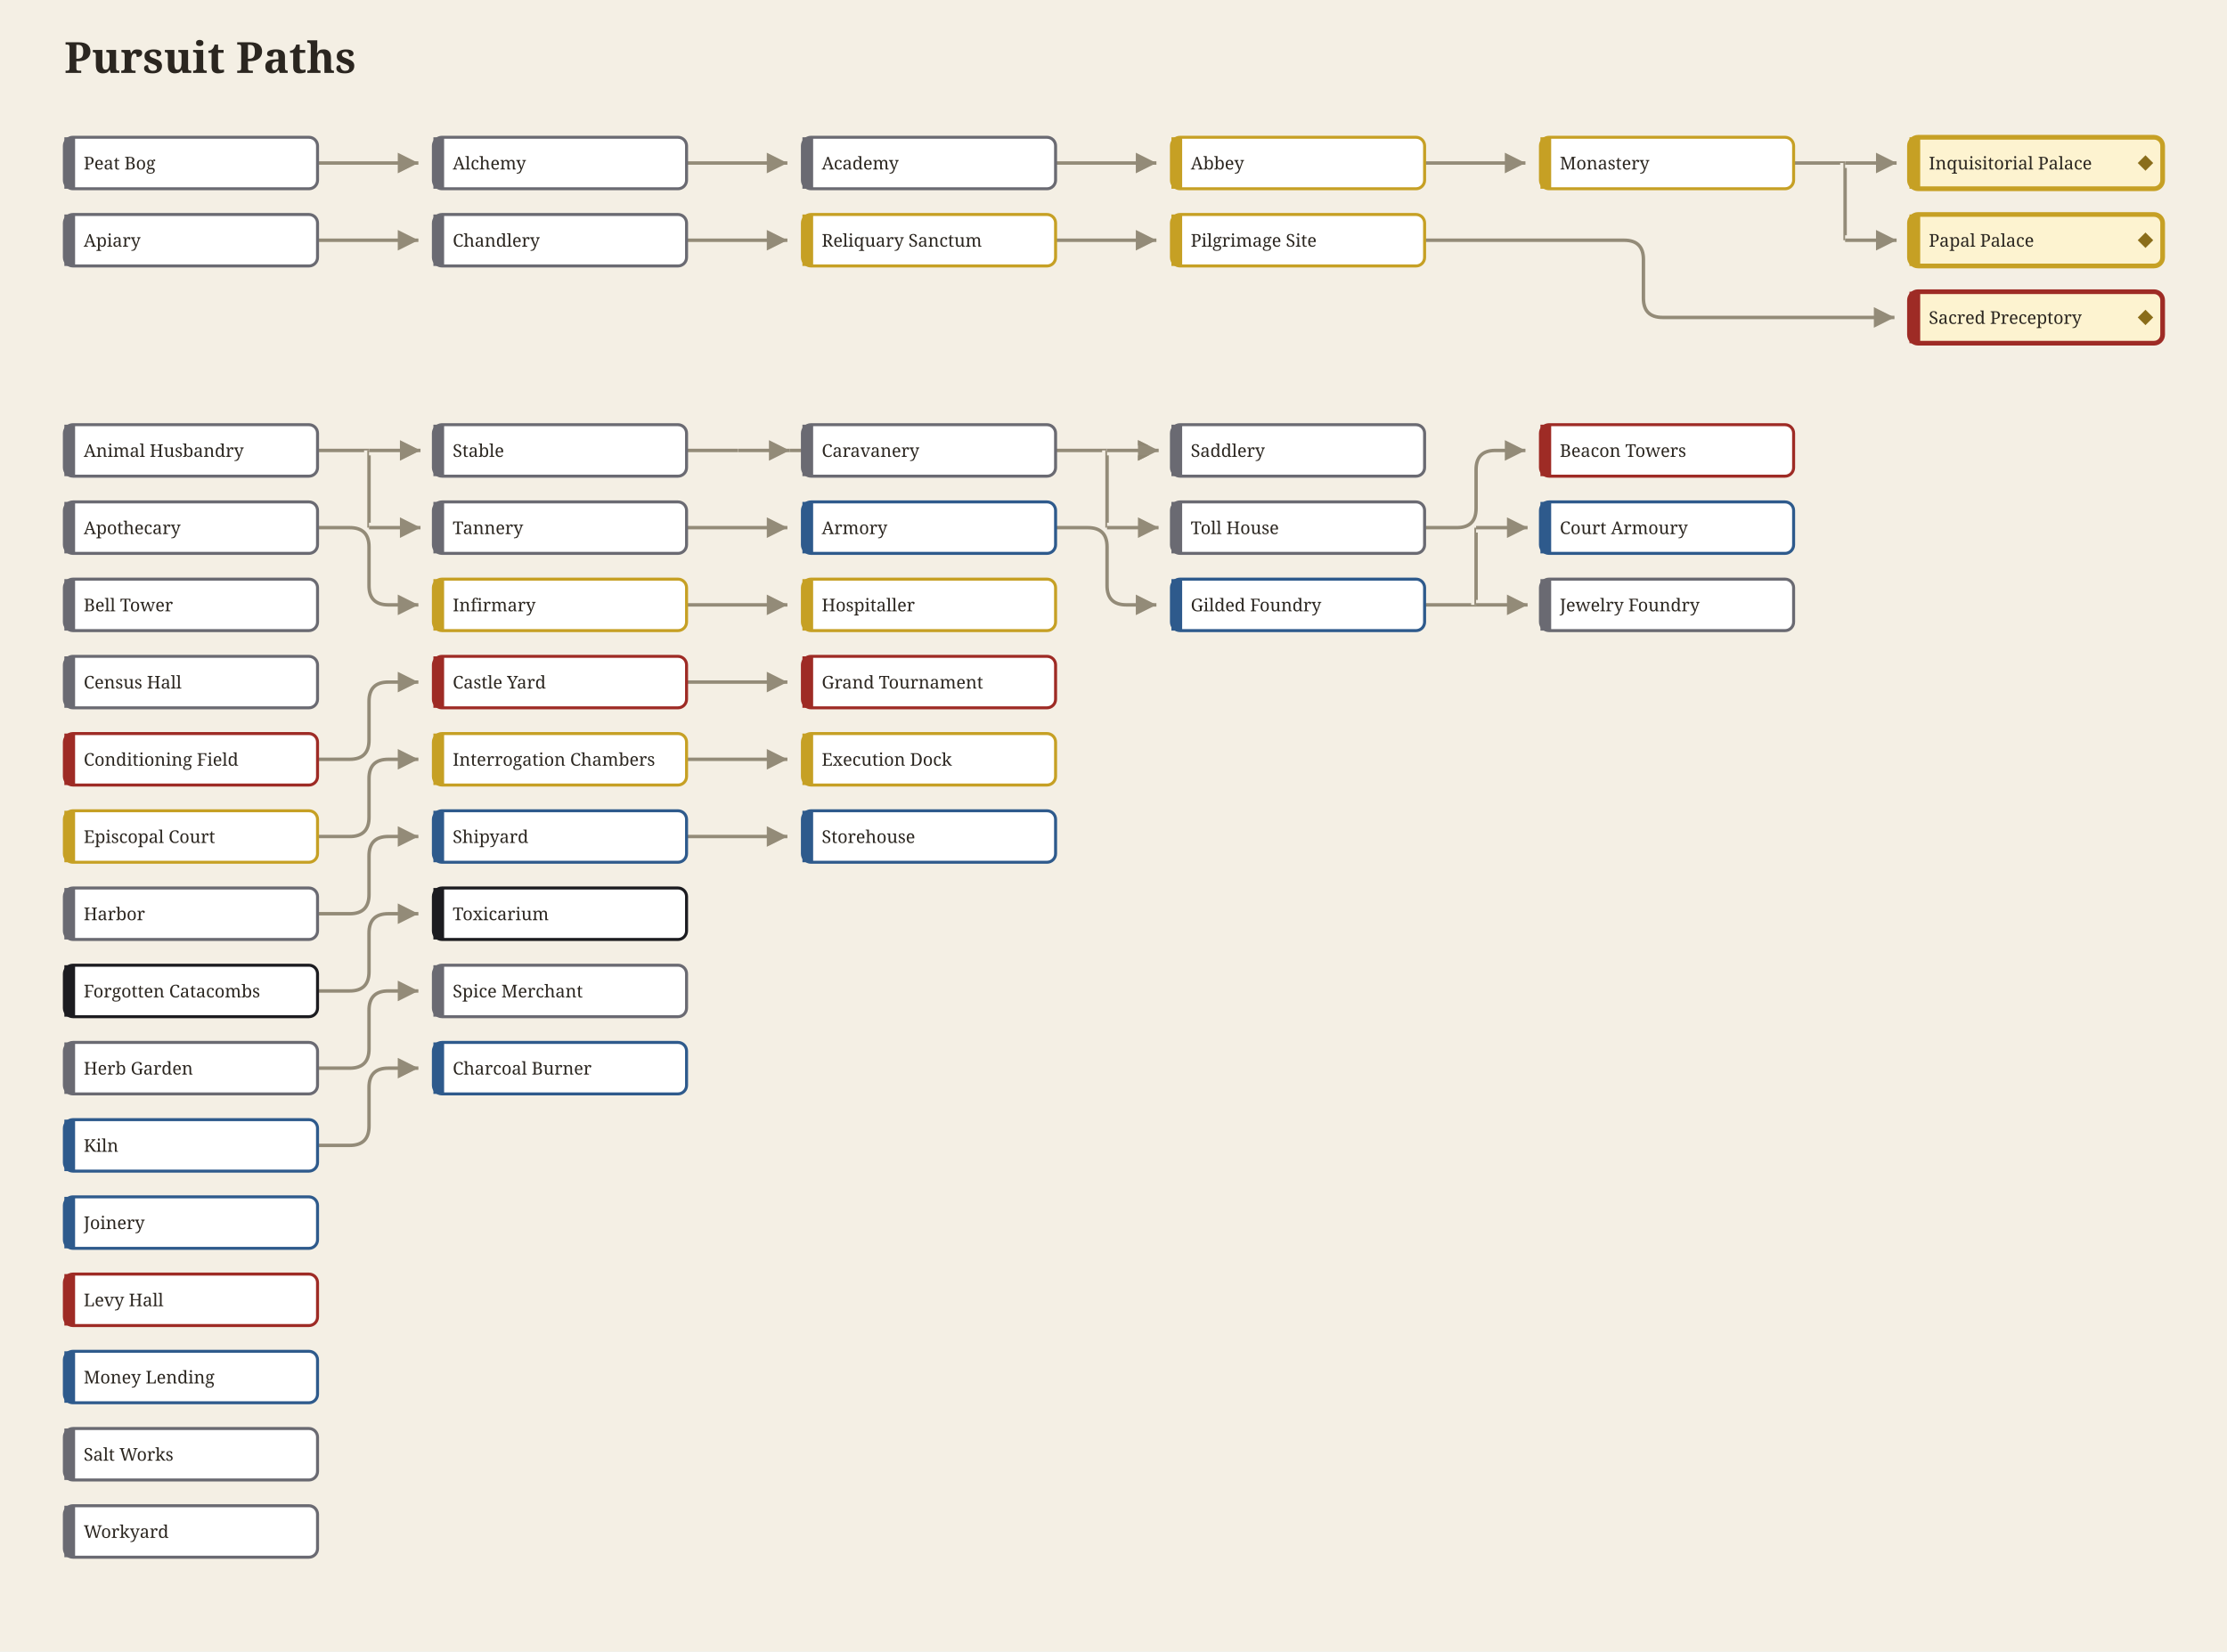
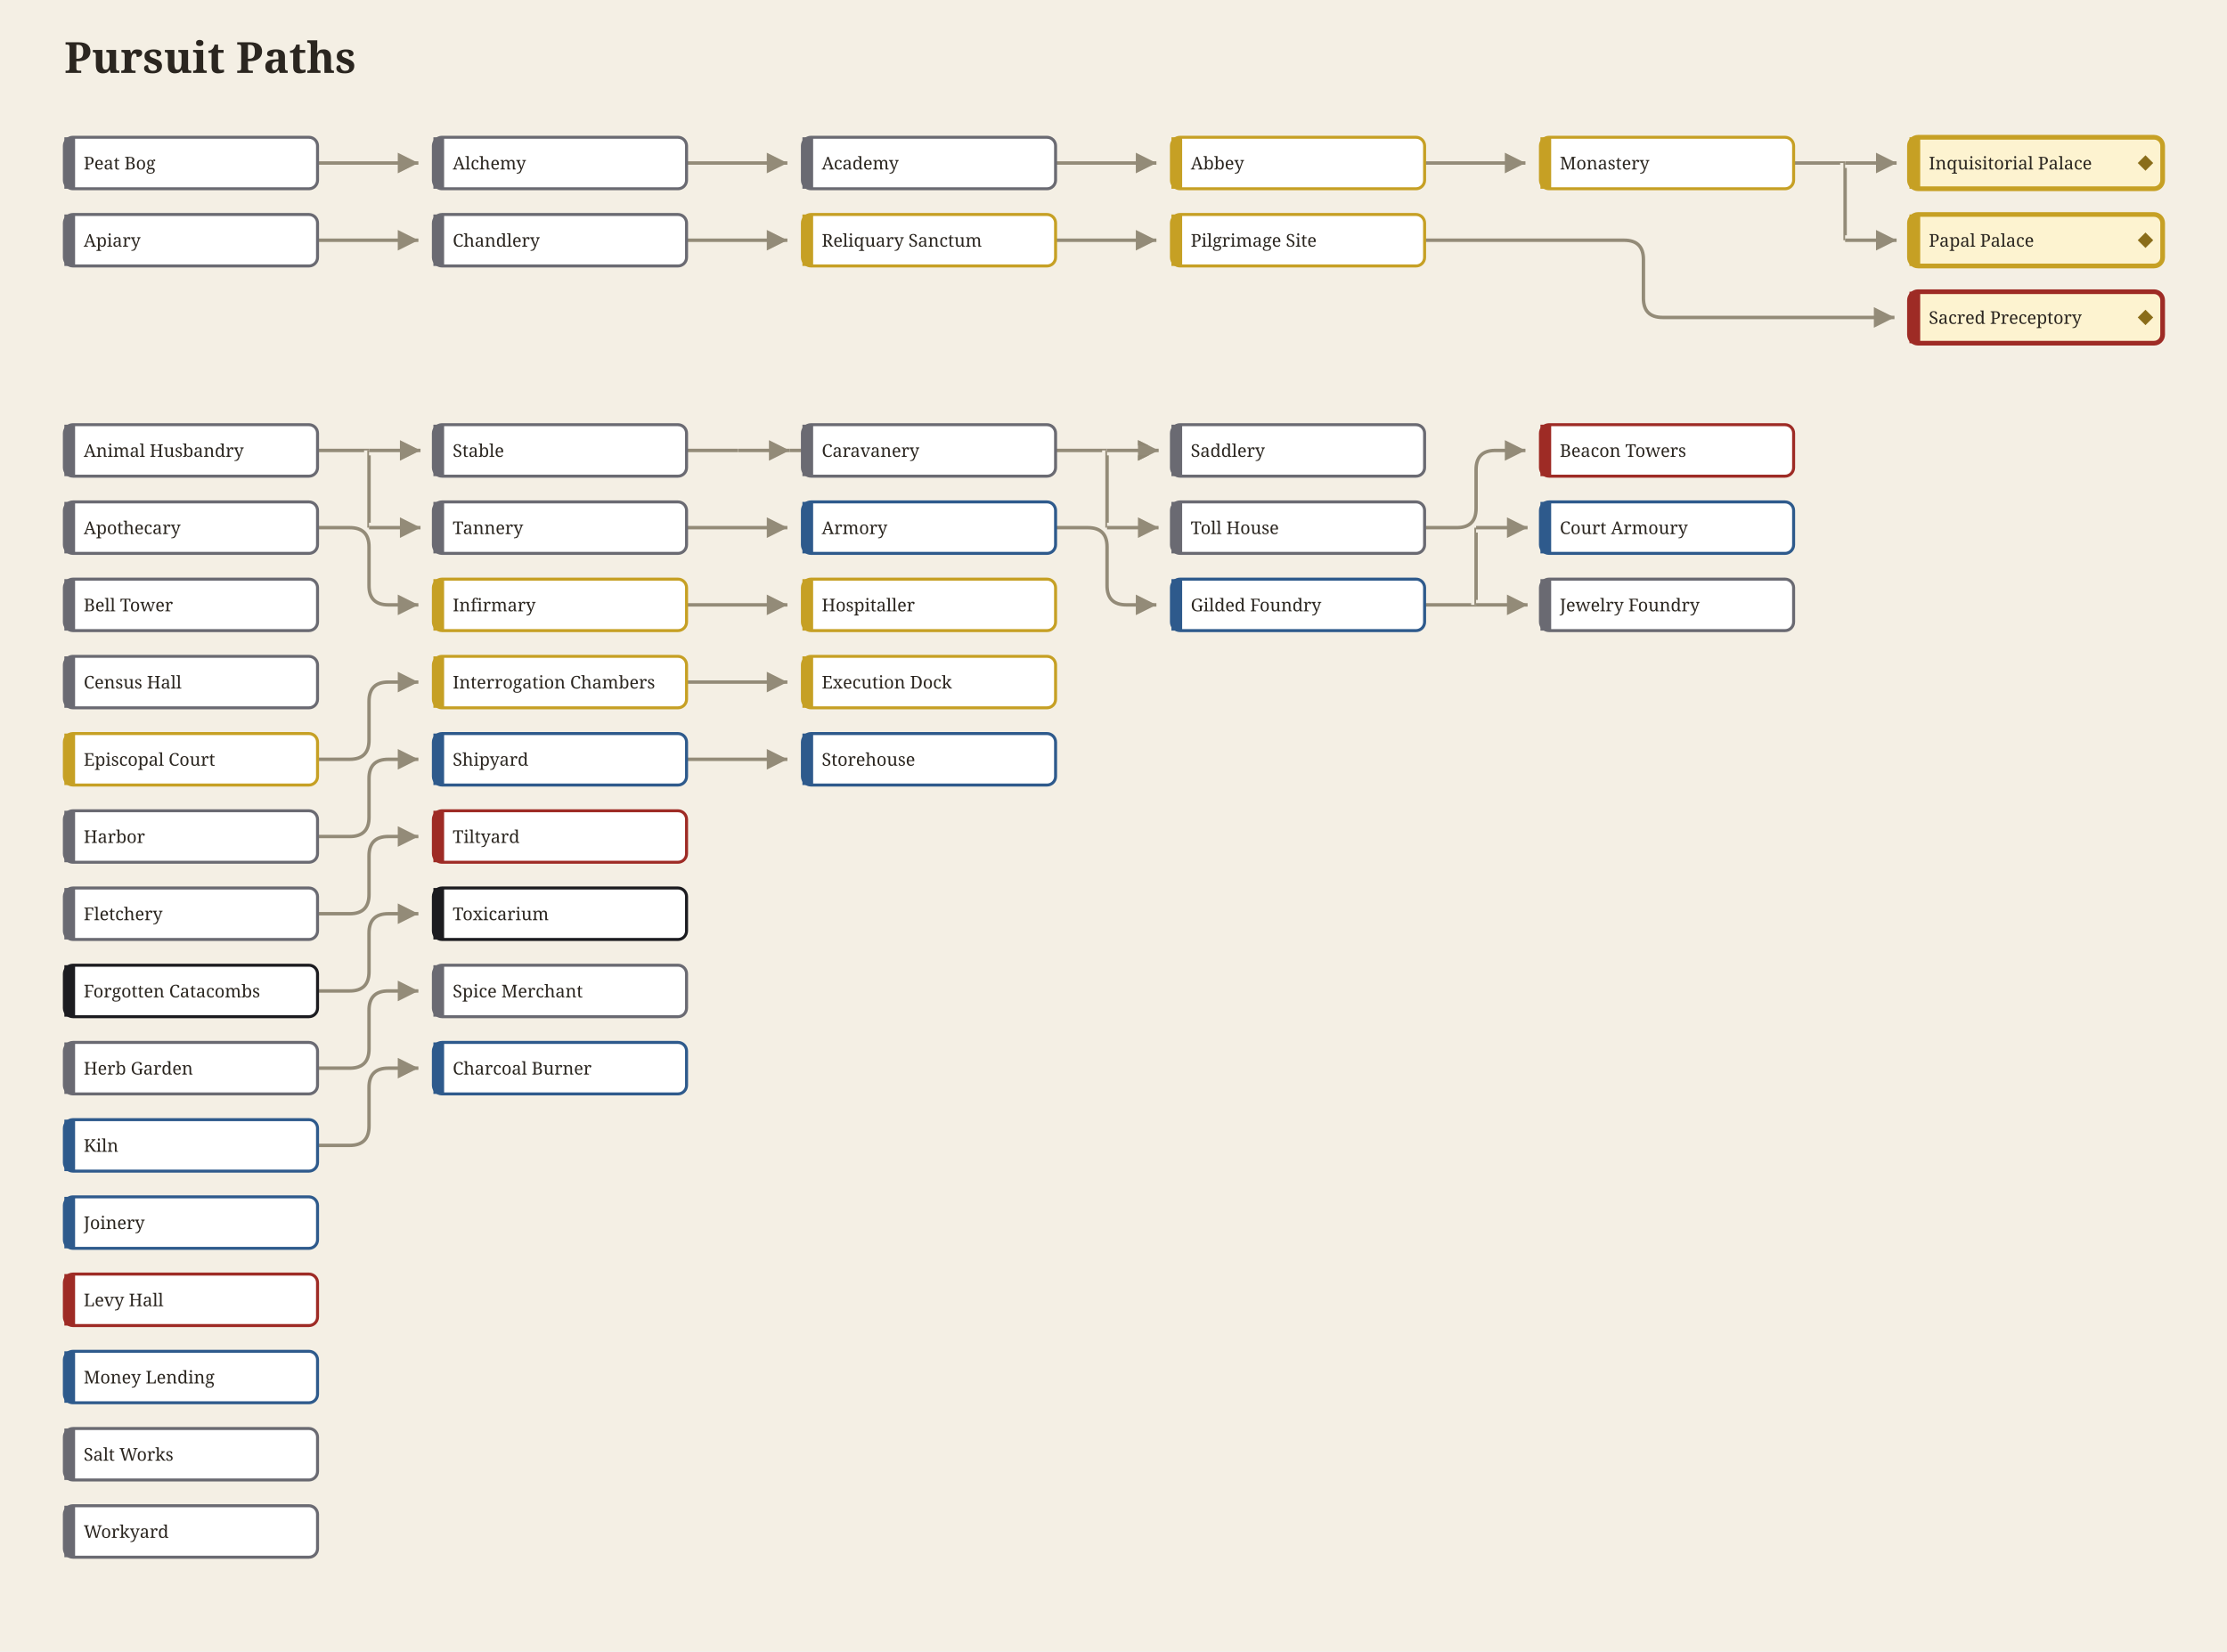
<svg xmlns="http://www.w3.org/2000/svg" width="1038" height="770" viewBox="0 0 1038 770" font-family="Georgia, serif">
  <rect width="1038" height="770" fill="#f4efe4" />
  <defs>
    <marker id="arw-2E5A8C" markerWidth="7" markerHeight="7" refX="6" refY="3" orient="auto">
      <path d="M0,0 L6,3 L0,6 Z" fill="#2E5A8C" />
    </marker>
    <marker id="arw-9E2B25" markerWidth="7" markerHeight="7" refX="6" refY="3" orient="auto">
      <path d="M0,0 L6,3 L0,6 Z" fill="#9E2B25" />
    </marker>
    <marker id="arw-1c9c8c" markerWidth="7" markerHeight="7" refX="6" refY="3" orient="auto">
      <path d="M0,0 L6,3 L0,6 Z" fill="#1c9c8c" />
    </marker>
    <marker id="arw-C6A024" markerWidth="7" markerHeight="7" refX="6" refY="3" orient="auto">
      <path d="M0,0 L6,3 L0,6 Z" fill="#C6A024" />
    </marker>
    <marker id="arw-6A3D8F" markerWidth="7" markerHeight="7" refX="6" refY="3" orient="auto">
      <path d="M0,0 L6,3 L0,6 Z" fill="#6A3D8F" />
    </marker>
    <marker id="arw-CC6A1A" markerWidth="7" markerHeight="7" refX="6" refY="3" orient="auto">
      <path d="M0,0 L6,3 L0,6 Z" fill="#CC6A1A" />
    </marker>
    <marker id="arw-3a7d3a" markerWidth="7" markerHeight="7" refX="6" refY="3" orient="auto">
      <path d="M0,0 L6,3 L0,6 Z" fill="#3a7d3a" />
    </marker>
    <marker id="arw-b5347a" markerWidth="7" markerHeight="7" refX="6" refY="3" orient="auto">
      <path d="M0,0 L6,3 L0,6 Z" fill="#b5347a" />
    </marker>
    <marker id="arw-2b6f9e" markerWidth="7" markerHeight="7" refX="6" refY="3" orient="auto">
      <path d="M0,0 L6,3 L0,6 Z" fill="#2b6f9e" />
    </marker>
    <marker id="arw-8a6d1a" markerWidth="7" markerHeight="7" refX="6" refY="3" orient="auto">
      <path d="M0,0 L6,3 L0,6 Z" fill="#8a6d1a" />
    </marker>
    <marker id="arw-5f5647" markerWidth="7" markerHeight="7" refX="6" refY="3" orient="auto">
      <path d="M0,0 L6,3 L0,6 Z" fill="#5f5647" />
    </marker>
    <marker id="arw-7a2ea0" markerWidth="7" markerHeight="7" refX="6" refY="3" orient="auto">
      <path d="M0,0 L6,3 L0,6 Z" fill="#7a2ea0" />
    </marker>
    <marker id="arw-0f8a7e" markerWidth="7" markerHeight="7" refX="6" refY="3" orient="auto">
      <path d="M0,0 L6,3 L0,6 Z" fill="#0f8a7e" />
    </marker>
    <marker id="arw-a83232" markerWidth="7" markerHeight="7" refX="6" refY="3" orient="auto">
      <path d="M0,0 L6,3 L0,6 Z" fill="#a83232" />
    </marker>
    <marker id="arw-8f8672" markerWidth="7" markerHeight="7" refX="6" refY="3" orient="auto">
      <path d="M0,0 L6,3 L0,6 Z" fill="#8f8672" />
    </marker>
  </defs>
  <text x="30" y="34" font-size="20" font-weight="bold" fill="#2b2620">Pursuit Paths</text>
  <path d="M148,76 L195,76" fill="none" stroke="#f4efe4" stroke-width="4.6" opacity="1" />
  <path d="M148,76 L195,76" fill="none" stroke="#8f8672" stroke-width="1.6" opacity="0.95" marker-end="url(#arw-8f8672)" />
  <path d="M148,112 L195,112" fill="none" stroke="#f4efe4" stroke-width="4.6" opacity="1" />
  <path d="M148,112 L195,112" fill="none" stroke="#8f8672" stroke-width="1.6" opacity="0.95" marker-end="url(#arw-8f8672)" />
  <path d="M320,76 L367,76" fill="none" stroke="#f4efe4" stroke-width="4.6" opacity="1" />
  <path d="M320,76 L367,76" fill="none" stroke="#8f8672" stroke-width="1.6" opacity="0.95" marker-end="url(#arw-8f8672)" />
  <path d="M320,112 L367,112" fill="none" stroke="#f4efe4" stroke-width="4.6" opacity="1" />
  <path d="M320,112 L367,112" fill="none" stroke="#8f8672" stroke-width="1.6" opacity="0.95" marker-end="url(#arw-8f8672)" />
  <path d="M492,76 L539,76" fill="none" stroke="#f4efe4" stroke-width="4.6" opacity="1" />
  <path d="M492,76 L539,76" fill="none" stroke="#8f8672" stroke-width="1.6" opacity="0.95" marker-end="url(#arw-8f8672)" />
  <path d="M492,112 L539,112" fill="none" stroke="#f4efe4" stroke-width="4.6" opacity="1" />
  <path d="M492,112 L539,112" fill="none" stroke="#8f8672" stroke-width="1.6" opacity="0.95" marker-end="url(#arw-8f8672)" />
  <path d="M664,76 L711,76" fill="none" stroke="#f4efe4" stroke-width="4.6" opacity="1" />
  <path d="M664,76 L711,76" fill="none" stroke="#8f8672" stroke-width="1.6" opacity="0.95" marker-end="url(#arw-8f8672)" />
  <path d="M664,112 L757,112 Q766,112 766,121 L766,139 Q766,148 775,148 L883,148" fill="none" stroke="#f4efe4" stroke-width="4.6" opacity="1" />
  <path d="M664,112 L757,112 Q766,112 766,121 L766,139 Q766,148 775,148 L883,148" fill="none" stroke="#8f8672" stroke-width="1.6" opacity="0.95" marker-end="url(#arw-8f8672)" />
  <path d="M836,76 L860,76" fill="none" stroke="#f4efe4" stroke-width="4.6" opacity="1" />
  <path d="M836,76 L860,76" fill="none" stroke="#8f8672" stroke-width="1.6" opacity="0.95" />
  <path d="M860,76 L860,112" fill="none" stroke="#f4efe4" stroke-width="4.6" opacity="1" />
  <path d="M860,76 L860,112" fill="none" stroke="#8f8672" stroke-width="1.6" opacity="0.95" />
  <path d="M860,112 L884,112" fill="none" stroke="#f4efe4" stroke-width="4.6" opacity="1" />
  <path d="M860,112 L884,112" fill="none" stroke="#8f8672" stroke-width="1.6" opacity="0.95" marker-end="url(#arw-8f8672)" />
  <path d="M860,76 L884,76" fill="none" stroke="#f4efe4" stroke-width="4.6" opacity="1" />
  <path d="M860,76 L884,76" fill="none" stroke="#8f8672" stroke-width="1.6" opacity="0.95" marker-end="url(#arw-8f8672)" />
  <rect x="30" y="64" width="118" height="24" rx="4" fill="#ffffff" stroke="#6a6a72" stroke-width="1.4" />
  <rect x="30" y="64" width="5" height="24" fill="#6a6a72" />
  <text x="39" y="79" font-size="8.2" fill="#2b2620">Peat Bog</text>
  <rect x="30" y="100" width="118" height="24" rx="4" fill="#ffffff" stroke="#6a6a72" stroke-width="1.4" />
  <rect x="30" y="100" width="5" height="24" fill="#6a6a72" />
  <text x="39" y="115" font-size="8.2" fill="#2b2620">Apiary</text>
  <rect x="202" y="64" width="118" height="24" rx="4" fill="#ffffff" stroke="#6a6a72" stroke-width="1.4" />
  <rect x="202" y="64" width="5" height="24" fill="#6a6a72" />
  <text x="211" y="79" font-size="8.2" fill="#2b2620">Alchemy</text>
  <rect x="202" y="100" width="118" height="24" rx="4" fill="#ffffff" stroke="#6a6a72" stroke-width="1.4" />
  <rect x="202" y="100" width="5" height="24" fill="#6a6a72" />
  <text x="211" y="115" font-size="8.2" fill="#2b2620">Chandlery</text>
  <rect x="374" y="64" width="118" height="24" rx="4" fill="#ffffff" stroke="#6a6a72" stroke-width="1.4" />
  <rect x="374" y="64" width="5" height="24" fill="#6a6a72" />
  <text x="383" y="79" font-size="8.2" fill="#2b2620">Academy</text>
  <rect x="374" y="100" width="118" height="24" rx="4" fill="#ffffff" stroke="#C6A024" stroke-width="1.4" />
  <rect x="374" y="100" width="5" height="24" fill="#C6A024" />
  <text x="383" y="115" font-size="8.2" fill="#2b2620">Reliquary Sanctum</text>
  <rect x="546" y="64" width="118" height="24" rx="4" fill="#ffffff" stroke="#C6A024" stroke-width="1.4" />
  <rect x="546" y="64" width="5" height="24" fill="#C6A024" />
  <text x="555" y="79" font-size="8.2" fill="#2b2620">Abbey</text>
  <rect x="546" y="100" width="118" height="24" rx="4" fill="#ffffff" stroke="#C6A024" stroke-width="1.4" />
  <rect x="546" y="100" width="5" height="24" fill="#C6A024" />
  <text x="555" y="115" font-size="8.2" fill="#2b2620">Pilgrimage Site</text>
  <rect x="718" y="64" width="118" height="24" rx="4" fill="#ffffff" stroke="#C6A024" stroke-width="1.4" />
  <rect x="718" y="64" width="5" height="24" fill="#C6A024" />
  <text x="727" y="79" font-size="8.2" fill="#2b2620">Monastery</text>
  <rect x="890" y="64" width="118" height="24" rx="4" fill="#fdf3d0" stroke="#C6A024" stroke-width="2.2" />
  <rect x="890" y="64" width="5" height="24" fill="#C6A024" />
  <text x="899" y="79" font-size="8.2" fill="#2b2620">Inquisitorial Palace</text>
  <polygon points="1000.0,72.4 1003.6,76.0 1000.0,79.6 996.4,76.0" fill="#8a6d1a" />
  <rect x="890" y="100" width="118" height="24" rx="4" fill="#fdf3d0" stroke="#C6A024" stroke-width="2.2" />
  <rect x="890" y="100" width="5" height="24" fill="#C6A024" />
  <text x="899" y="115" font-size="8.2" fill="#2b2620">Papal Palace</text>
  <polygon points="1000.0,108.4 1003.6,112.0 1000.0,115.6 996.4,112.0" fill="#8a6d1a" />
  <rect x="890" y="136" width="118" height="24" rx="4" fill="#fdf3d0" stroke="#9E2B25" stroke-width="2.2" />
  <rect x="890" y="136" width="5" height="24" fill="#9E2B25" />
  <text x="899" y="151" font-size="8.2" fill="#2b2620">Sacred Preceptory</text>
  <polygon points="1000.0,144.4 1003.6,148.0 1000.0,151.6 996.4,148.0" fill="#8a6d1a" />
  <path d="M148,210 L172,210" fill="none" stroke="#f4efe4" stroke-width="4.6" opacity="1" />
  <path d="M148,210 L172,210" fill="none" stroke="#8f8672" stroke-width="1.6" opacity="0.95" />
  <path d="M172,210 L172,246" fill="none" stroke="#f4efe4" stroke-width="4.6" opacity="1" />
  <path d="M172,210 L172,246" fill="none" stroke="#8f8672" stroke-width="1.6" opacity="0.95" />
  <path d="M172,246 L196,246" fill="none" stroke="#f4efe4" stroke-width="4.6" opacity="1" />
  <path d="M172,246 L196,246" fill="none" stroke="#8f8672" stroke-width="1.6" opacity="0.95" marker-end="url(#arw-8f8672)" />
  <path d="M172,210 L196,210" fill="none" stroke="#f4efe4" stroke-width="4.6" opacity="1" />
  <path d="M172,210 L196,210" fill="none" stroke="#8f8672" stroke-width="1.6" opacity="0.95" marker-end="url(#arw-8f8672)" />
  <path d="M148,246 L163,246 Q172,246 172,255 L172,273 Q172,282 181,282 L195,282" fill="none" stroke="#f4efe4" stroke-width="4.6" opacity="1" />
  <path d="M148,246 L163,246 Q172,246 172,255 L172,273 Q172,282 181,282 L195,282" fill="none" stroke="#8f8672" stroke-width="1.6" opacity="0.95" marker-end="url(#arw-8f8672)" />
  <path d="M148,354 L163,354 Q172,354 172,345 L172,327 Q172,318 181,318 L195,318" fill="none" stroke="#f4efe4" stroke-width="4.6" opacity="1" />
  <path d="M148,354 L163,354 Q172,354 172,345 L172,327 Q172,318 181,318 L195,318" fill="none" stroke="#8f8672" stroke-width="1.6" opacity="0.95" marker-end="url(#arw-8f8672)" />
  <path d="M148,390 L163,390 Q172,390 172,381 L172,363 Q172,354 181,354 L195,354" fill="none" stroke="#f4efe4" stroke-width="4.6" opacity="1" />
  <path d="M148,390 L163,390 Q172,390 172,381 L172,363 Q172,354 181,354 L195,354" fill="none" stroke="#8f8672" stroke-width="1.6" opacity="0.95" marker-end="url(#arw-8f8672)" />
  <path d="M148,426 L163,426 Q172,426 172,417 L172,399 Q172,390 181,390 L195,390" fill="none" stroke="#f4efe4" stroke-width="4.6" opacity="1" />
  <path d="M148,426 L163,426 Q172,426 172,417 L172,399 Q172,390 181,390 L195,390" fill="none" stroke="#8f8672" stroke-width="1.6" opacity="0.95" marker-end="url(#arw-8f8672)" />
  <path d="M148,462 L163,462 Q172,462 172,453 L172,435 Q172,426 181,426 L195,426" fill="none" stroke="#f4efe4" stroke-width="4.6" opacity="1" />
  <path d="M148,462 L163,462 Q172,462 172,453 L172,435 Q172,426 181,426 L195,426" fill="none" stroke="#8f8672" stroke-width="1.6" opacity="0.95" marker-end="url(#arw-8f8672)" />
  <path d="M148,498 L163,498 Q172,498 172,489 L172,471 Q172,462 181,462 L195,462" fill="none" stroke="#f4efe4" stroke-width="4.6" opacity="1" />
  <path d="M148,498 L163,498 Q172,498 172,489 L172,471 Q172,462 181,462 L195,462" fill="none" stroke="#8f8672" stroke-width="1.6" opacity="0.95" marker-end="url(#arw-8f8672)" />
  <path d="M148,534 L163,534 Q172,534 172,525 L172,507 Q172,498 181,498 L195,498" fill="none" stroke="#f4efe4" stroke-width="4.6" opacity="1" />
  <path d="M148,534 L163,534 Q172,534 172,525 L172,507 Q172,498 181,498 L195,498" fill="none" stroke="#8f8672" stroke-width="1.6" opacity="0.95" marker-end="url(#arw-8f8672)" />
  <path d="M320,210 L344,210" fill="none" stroke="#f4efe4" stroke-width="4.6" opacity="1" />
  <path d="M320,210 L344,210" fill="none" stroke="#8f8672" stroke-width="1.6" opacity="0.95" />
  <path d="M344,210 L540,210" fill="none" stroke="#f4efe4" stroke-width="4.6" opacity="1" />
  <path d="M344,210 L540,210" fill="none" stroke="#8f8672" stroke-width="1.6" opacity="0.95" marker-end="url(#arw-8f8672)" />
  <path d="M344,210 L368,210" fill="none" stroke="#f4efe4" stroke-width="4.6" opacity="1" />
  <path d="M344,210 L368,210" fill="none" stroke="#8f8672" stroke-width="1.6" opacity="0.95" marker-end="url(#arw-8f8672)" />
  <path d="M320,246 L367,246" fill="none" stroke="#f4efe4" stroke-width="4.6" opacity="1" />
  <path d="M320,246 L367,246" fill="none" stroke="#8f8672" stroke-width="1.6" opacity="0.95" marker-end="url(#arw-8f8672)" />
  <path d="M320,282 L367,282" fill="none" stroke="#f4efe4" stroke-width="4.6" opacity="1" />
  <path d="M320,282 L367,282" fill="none" stroke="#8f8672" stroke-width="1.6" opacity="0.95" marker-end="url(#arw-8f8672)" />
  <path d="M320,318 L367,318" fill="none" stroke="#f4efe4" stroke-width="4.6" opacity="1" />
  <path d="M320,318 L367,318" fill="none" stroke="#8f8672" stroke-width="1.6" opacity="0.95" marker-end="url(#arw-8f8672)" />
  <path d="M320,354 L367,354" fill="none" stroke="#f4efe4" stroke-width="4.6" opacity="1" />
  <path d="M320,354 L367,354" fill="none" stroke="#8f8672" stroke-width="1.6" opacity="0.95" marker-end="url(#arw-8f8672)" />
-   <path d="M320,390 L367,390" fill="none" stroke="#f4efe4" stroke-width="4.6" opacity="1" />
-   <path d="M320,390 L367,390" fill="none" stroke="#8f8672" stroke-width="1.6" opacity="0.95" marker-end="url(#arw-8f8672)" />
  <path d="M492,210 L516,210" fill="none" stroke="#f4efe4" stroke-width="4.6" opacity="1" />
  <path d="M492,210 L516,210" fill="none" stroke="#8f8672" stroke-width="1.6" opacity="0.95" />
  <path d="M516,210 L516,246" fill="none" stroke="#f4efe4" stroke-width="4.6" opacity="1" />
  <path d="M516,210 L516,246" fill="none" stroke="#8f8672" stroke-width="1.6" opacity="0.95" />
  <path d="M516,210 L540,210" fill="none" stroke="#f4efe4" stroke-width="4.6" opacity="1" />
  <path d="M516,210 L540,210" fill="none" stroke="#8f8672" stroke-width="1.6" opacity="0.95" marker-end="url(#arw-8f8672)" />
  <path d="M516,246 L540,246" fill="none" stroke="#f4efe4" stroke-width="4.6" opacity="1" />
  <path d="M516,246 L540,246" fill="none" stroke="#8f8672" stroke-width="1.6" opacity="0.95" marker-end="url(#arw-8f8672)" />
  <path d="M492,246 L507,246 Q516,246 516,255 L516,273 Q516,282 525,282 L539,282" fill="none" stroke="#f4efe4" stroke-width="4.6" opacity="1" />
  <path d="M492,246 L507,246 Q516,246 516,255 L516,273 Q516,282 525,282 L539,282" fill="none" stroke="#8f8672" stroke-width="1.6" opacity="0.95" marker-end="url(#arw-8f8672)" />
  <path d="M664,246 L679,246 Q688,246 688,237 L688,219 Q688,210 697,210 L711,210" fill="none" stroke="#f4efe4" stroke-width="4.6" opacity="1" />
  <path d="M664,246 L679,246 Q688,246 688,237 L688,219 Q688,210 697,210 L711,210" fill="none" stroke="#8f8672" stroke-width="1.6" opacity="0.95" marker-end="url(#arw-8f8672)" />
  <path d="M664,282 L688,282" fill="none" stroke="#f4efe4" stroke-width="4.6" opacity="1" />
  <path d="M664,282 L688,282" fill="none" stroke="#8f8672" stroke-width="1.6" opacity="0.95" />
  <path d="M688,246 L688,282" fill="none" stroke="#f4efe4" stroke-width="4.6" opacity="1" />
  <path d="M688,246 L688,282" fill="none" stroke="#8f8672" stroke-width="1.6" opacity="0.95" />
  <path d="M688,282 L712,282" fill="none" stroke="#f4efe4" stroke-width="4.6" opacity="1" />
  <path d="M688,282 L712,282" fill="none" stroke="#8f8672" stroke-width="1.6" opacity="0.95" marker-end="url(#arw-8f8672)" />
  <path d="M688,246 L712,246" fill="none" stroke="#f4efe4" stroke-width="4.6" opacity="1" />
  <path d="M688,246 L712,246" fill="none" stroke="#8f8672" stroke-width="1.6" opacity="0.95" marker-end="url(#arw-8f8672)" />
  <rect x="30" y="198" width="118" height="24" rx="4" fill="#ffffff" stroke="#6a6a72" stroke-width="1.4" />
  <rect x="30" y="198" width="5" height="24" fill="#6a6a72" />
  <text x="39" y="213" font-size="8.2" fill="#2b2620">Animal Husbandry</text>
  <rect x="30" y="234" width="118" height="24" rx="4" fill="#ffffff" stroke="#6a6a72" stroke-width="1.4" />
  <rect x="30" y="234" width="5" height="24" fill="#6a6a72" />
  <text x="39" y="249" font-size="8.2" fill="#2b2620">Apothecary</text>
  <rect x="30" y="270" width="118" height="24" rx="4" fill="#ffffff" stroke="#6a6a72" stroke-width="1.4" />
  <rect x="30" y="270" width="5" height="24" fill="#6a6a72" />
  <text x="39" y="285" font-size="8.2" fill="#2b2620">Bell Tower</text>
  <rect x="30" y="306" width="118" height="24" rx="4" fill="#ffffff" stroke="#6a6a72" stroke-width="1.4" />
  <rect x="30" y="306" width="5" height="24" fill="#6a6a72" />
  <text x="39" y="321" font-size="8.2" fill="#2b2620">Census Hall</text>
-   <rect x="30" y="342" width="118" height="24" rx="4" fill="#ffffff" stroke="#9E2B25" stroke-width="1.4" />
-   <rect x="30" y="342" width="5" height="24" fill="#9E2B25" />
-   <text x="39" y="357" font-size="8.2" fill="#2b2620">Conditioning Field</text>
-   <rect x="30" y="378" width="118" height="24" rx="4" fill="#ffffff" stroke="#C6A024" stroke-width="1.4" />
-   <rect x="30" y="378" width="5" height="24" fill="#C6A024" />
-   <text x="39" y="393" font-size="8.2" fill="#2b2620">Episcopal Court</text>
+   <rect x="30" y="342" width="118" height="24" rx="4" fill="#ffffff" stroke="#C6A024" stroke-width="1.4" />
+   <rect x="30" y="342" width="5" height="24" fill="#C6A024" />
+   <text x="39" y="357" font-size="8.2" fill="#2b2620">Episcopal Court</text>
+   <rect x="30" y="378" width="118" height="24" rx="4" fill="#ffffff" stroke="#6a6a72" stroke-width="1.4" />
+   <rect x="30" y="378" width="5" height="24" fill="#6a6a72" />
+   <text x="39" y="393" font-size="8.2" fill="#2b2620">Harbor</text>
  <rect x="30" y="414" width="118" height="24" rx="4" fill="#ffffff" stroke="#6a6a72" stroke-width="1.4" />
  <rect x="30" y="414" width="5" height="24" fill="#6a6a72" />
-   <text x="39" y="429" font-size="8.2" fill="#2b2620">Harbor</text>
+   <text x="39" y="429" font-size="8.2" fill="#2b2620">Fletchery</text>
  <rect x="30" y="450" width="118" height="24" rx="4" fill="#ffffff" stroke="#1c1c20" stroke-width="1.4" />
  <rect x="30" y="450" width="5" height="24" fill="#1c1c20" />
  <text x="39" y="465" font-size="8.2" fill="#2b2620">Forgotten Catacombs</text>
  <rect x="30" y="486" width="118" height="24" rx="4" fill="#ffffff" stroke="#6a6a72" stroke-width="1.4" />
  <rect x="30" y="486" width="5" height="24" fill="#6a6a72" />
  <text x="39" y="501" font-size="8.2" fill="#2b2620">Herb Garden</text>
  <rect x="30" y="522" width="118" height="24" rx="4" fill="#ffffff" stroke="#2E5A8C" stroke-width="1.4" />
  <rect x="30" y="522" width="5" height="24" fill="#2E5A8C" />
  <text x="39" y="537" font-size="8.2" fill="#2b2620">Kiln</text>
  <rect x="30" y="558" width="118" height="24" rx="4" fill="#ffffff" stroke="#2E5A8C" stroke-width="1.4" />
  <rect x="30" y="558" width="5" height="24" fill="#2E5A8C" />
  <text x="39" y="573" font-size="8.2" fill="#2b2620">Joinery</text>
  <rect x="30" y="594" width="118" height="24" rx="4" fill="#ffffff" stroke="#9E2B25" stroke-width="1.4" />
  <rect x="30" y="594" width="5" height="24" fill="#9E2B25" />
  <text x="39" y="609" font-size="8.2" fill="#2b2620">Levy Hall</text>
  <rect x="30" y="630" width="118" height="24" rx="4" fill="#ffffff" stroke="#2E5A8C" stroke-width="1.4" />
  <rect x="30" y="630" width="5" height="24" fill="#2E5A8C" />
  <text x="39" y="645" font-size="8.2" fill="#2b2620">Money Lending</text>
  <rect x="30" y="666" width="118" height="24" rx="4" fill="#ffffff" stroke="#6a6a72" stroke-width="1.4" />
  <rect x="30" y="666" width="5" height="24" fill="#6a6a72" />
  <text x="39" y="681" font-size="8.2" fill="#2b2620">Salt Works</text>
  <rect x="30" y="702" width="118" height="24" rx="4" fill="#ffffff" stroke="#6a6a72" stroke-width="1.4" />
  <rect x="30" y="702" width="5" height="24" fill="#6a6a72" />
  <text x="39" y="717" font-size="8.2" fill="#2b2620">Workyard</text>
  <rect x="202" y="198" width="118" height="24" rx="4" fill="#ffffff" stroke="#6a6a72" stroke-width="1.4" />
  <rect x="202" y="198" width="5" height="24" fill="#6a6a72" />
  <text x="211" y="213" font-size="8.2" fill="#2b2620">Stable</text>
  <rect x="202" y="234" width="118" height="24" rx="4" fill="#ffffff" stroke="#6a6a72" stroke-width="1.4" />
  <rect x="202" y="234" width="5" height="24" fill="#6a6a72" />
  <text x="211" y="249" font-size="8.2" fill="#2b2620">Tannery</text>
  <rect x="202" y="270" width="118" height="24" rx="4" fill="#ffffff" stroke="#C6A024" stroke-width="1.4" />
  <rect x="202" y="270" width="5" height="24" fill="#C6A024" />
  <text x="211" y="285" font-size="8.2" fill="#2b2620">Infirmary</text>
-   <rect x="202" y="306" width="118" height="24" rx="4" fill="#ffffff" stroke="#9E2B25" stroke-width="1.4" />
-   <rect x="202" y="306" width="5" height="24" fill="#9E2B25" />
-   <text x="211" y="321" font-size="8.2" fill="#2b2620">Castle Yard</text>
-   <rect x="202" y="342" width="118" height="24" rx="4" fill="#ffffff" stroke="#C6A024" stroke-width="1.4" />
-   <rect x="202" y="342" width="5" height="24" fill="#C6A024" />
-   <text x="211" y="357" font-size="8.2" fill="#2b2620">Interrogation Chambers</text>
-   <rect x="202" y="378" width="118" height="24" rx="4" fill="#ffffff" stroke="#2E5A8C" stroke-width="1.4" />
-   <rect x="202" y="378" width="5" height="24" fill="#2E5A8C" />
-   <text x="211" y="393" font-size="8.2" fill="#2b2620">Shipyard</text>
+   <rect x="202" y="306" width="118" height="24" rx="4" fill="#ffffff" stroke="#C6A024" stroke-width="1.4" />
+   <rect x="202" y="306" width="5" height="24" fill="#C6A024" />
+   <text x="211" y="321" font-size="8.2" fill="#2b2620">Interrogation Chambers</text>
+   <rect x="202" y="342" width="118" height="24" rx="4" fill="#ffffff" stroke="#2E5A8C" stroke-width="1.4" />
+   <rect x="202" y="342" width="5" height="24" fill="#2E5A8C" />
+   <text x="211" y="357" font-size="8.2" fill="#2b2620">Shipyard</text>
+   <rect x="202" y="378" width="118" height="24" rx="4" fill="#ffffff" stroke="#9E2B25" stroke-width="1.4" />
+   <rect x="202" y="378" width="5" height="24" fill="#9E2B25" />
+   <text x="211" y="393" font-size="8.2" fill="#2b2620">Tiltyard</text>
  <rect x="202" y="414" width="118" height="24" rx="4" fill="#ffffff" stroke="#1c1c20" stroke-width="1.4" />
  <rect x="202" y="414" width="5" height="24" fill="#1c1c20" />
  <text x="211" y="429" font-size="8.2" fill="#2b2620">Toxicarium</text>
  <rect x="202" y="450" width="118" height="24" rx="4" fill="#ffffff" stroke="#6a6a72" stroke-width="1.4" />
  <rect x="202" y="450" width="5" height="24" fill="#6a6a72" />
  <text x="211" y="465" font-size="8.2" fill="#2b2620">Spice Merchant</text>
  <rect x="202" y="486" width="118" height="24" rx="4" fill="#ffffff" stroke="#2E5A8C" stroke-width="1.4" />
  <rect x="202" y="486" width="5" height="24" fill="#2E5A8C" />
  <text x="211" y="501" font-size="8.2" fill="#2b2620">Charcoal Burner</text>
  <rect x="374" y="198" width="118" height="24" rx="4" fill="#ffffff" stroke="#6a6a72" stroke-width="1.4" />
  <rect x="374" y="198" width="5" height="24" fill="#6a6a72" />
  <text x="383" y="213" font-size="8.2" fill="#2b2620">Caravanery</text>
  <rect x="374" y="234" width="118" height="24" rx="4" fill="#ffffff" stroke="#2E5A8C" stroke-width="1.4" />
  <rect x="374" y="234" width="5" height="24" fill="#2E5A8C" />
  <text x="383" y="249" font-size="8.2" fill="#2b2620">Armory</text>
  <rect x="374" y="270" width="118" height="24" rx="4" fill="#ffffff" stroke="#C6A024" stroke-width="1.4" />
  <rect x="374" y="270" width="5" height="24" fill="#C6A024" />
  <text x="383" y="285" font-size="8.2" fill="#2b2620">Hospitaller</text>
-   <rect x="374" y="306" width="118" height="24" rx="4" fill="#ffffff" stroke="#9E2B25" stroke-width="1.4" />
-   <rect x="374" y="306" width="5" height="24" fill="#9E2B25" />
-   <text x="383" y="321" font-size="8.2" fill="#2b2620">Grand Tournament</text>
-   <rect x="374" y="342" width="118" height="24" rx="4" fill="#ffffff" stroke="#C6A024" stroke-width="1.4" />
-   <rect x="374" y="342" width="5" height="24" fill="#C6A024" />
-   <text x="383" y="357" font-size="8.2" fill="#2b2620">Execution Dock</text>
-   <rect x="374" y="378" width="118" height="24" rx="4" fill="#ffffff" stroke="#2E5A8C" stroke-width="1.4" />
-   <rect x="374" y="378" width="5" height="24" fill="#2E5A8C" />
-   <text x="383" y="393" font-size="8.2" fill="#2b2620">Storehouse</text>
+   <rect x="374" y="306" width="118" height="24" rx="4" fill="#ffffff" stroke="#C6A024" stroke-width="1.4" />
+   <rect x="374" y="306" width="5" height="24" fill="#C6A024" />
+   <text x="383" y="321" font-size="8.2" fill="#2b2620">Execution Dock</text>
+   <rect x="374" y="342" width="118" height="24" rx="4" fill="#ffffff" stroke="#2E5A8C" stroke-width="1.4" />
+   <rect x="374" y="342" width="5" height="24" fill="#2E5A8C" />
+   <text x="383" y="357" font-size="8.2" fill="#2b2620">Storehouse</text>
  <rect x="546" y="198" width="118" height="24" rx="4" fill="#ffffff" stroke="#6a6a72" stroke-width="1.4" />
  <rect x="546" y="198" width="5" height="24" fill="#6a6a72" />
  <text x="555" y="213" font-size="8.2" fill="#2b2620">Saddlery</text>
  <rect x="546" y="234" width="118" height="24" rx="4" fill="#ffffff" stroke="#6a6a72" stroke-width="1.4" />
  <rect x="546" y="234" width="5" height="24" fill="#6a6a72" />
  <text x="555" y="249" font-size="8.2" fill="#2b2620">Toll House</text>
  <rect x="546" y="270" width="118" height="24" rx="4" fill="#ffffff" stroke="#2E5A8C" stroke-width="1.4" />
  <rect x="546" y="270" width="5" height="24" fill="#2E5A8C" />
  <text x="555" y="285" font-size="8.2" fill="#2b2620">Gilded Foundry</text>
  <rect x="718" y="198" width="118" height="24" rx="4" fill="#ffffff" stroke="#9E2B25" stroke-width="1.4" />
  <rect x="718" y="198" width="5" height="24" fill="#9E2B25" />
  <text x="727" y="213" font-size="8.2" fill="#2b2620">Beacon Towers</text>
  <rect x="718" y="234" width="118" height="24" rx="4" fill="#ffffff" stroke="#2E5A8C" stroke-width="1.4" />
  <rect x="718" y="234" width="5" height="24" fill="#2E5A8C" />
  <text x="727" y="249" font-size="8.2" fill="#2b2620">Court Armoury</text>
  <rect x="718" y="270" width="118" height="24" rx="4" fill="#ffffff" stroke="#6a6a72" stroke-width="1.4" />
  <rect x="718" y="270" width="5" height="24" fill="#6a6a72" />
  <text x="727" y="285" font-size="8.2" fill="#2b2620">Jewelry Foundry</text>
</svg>
